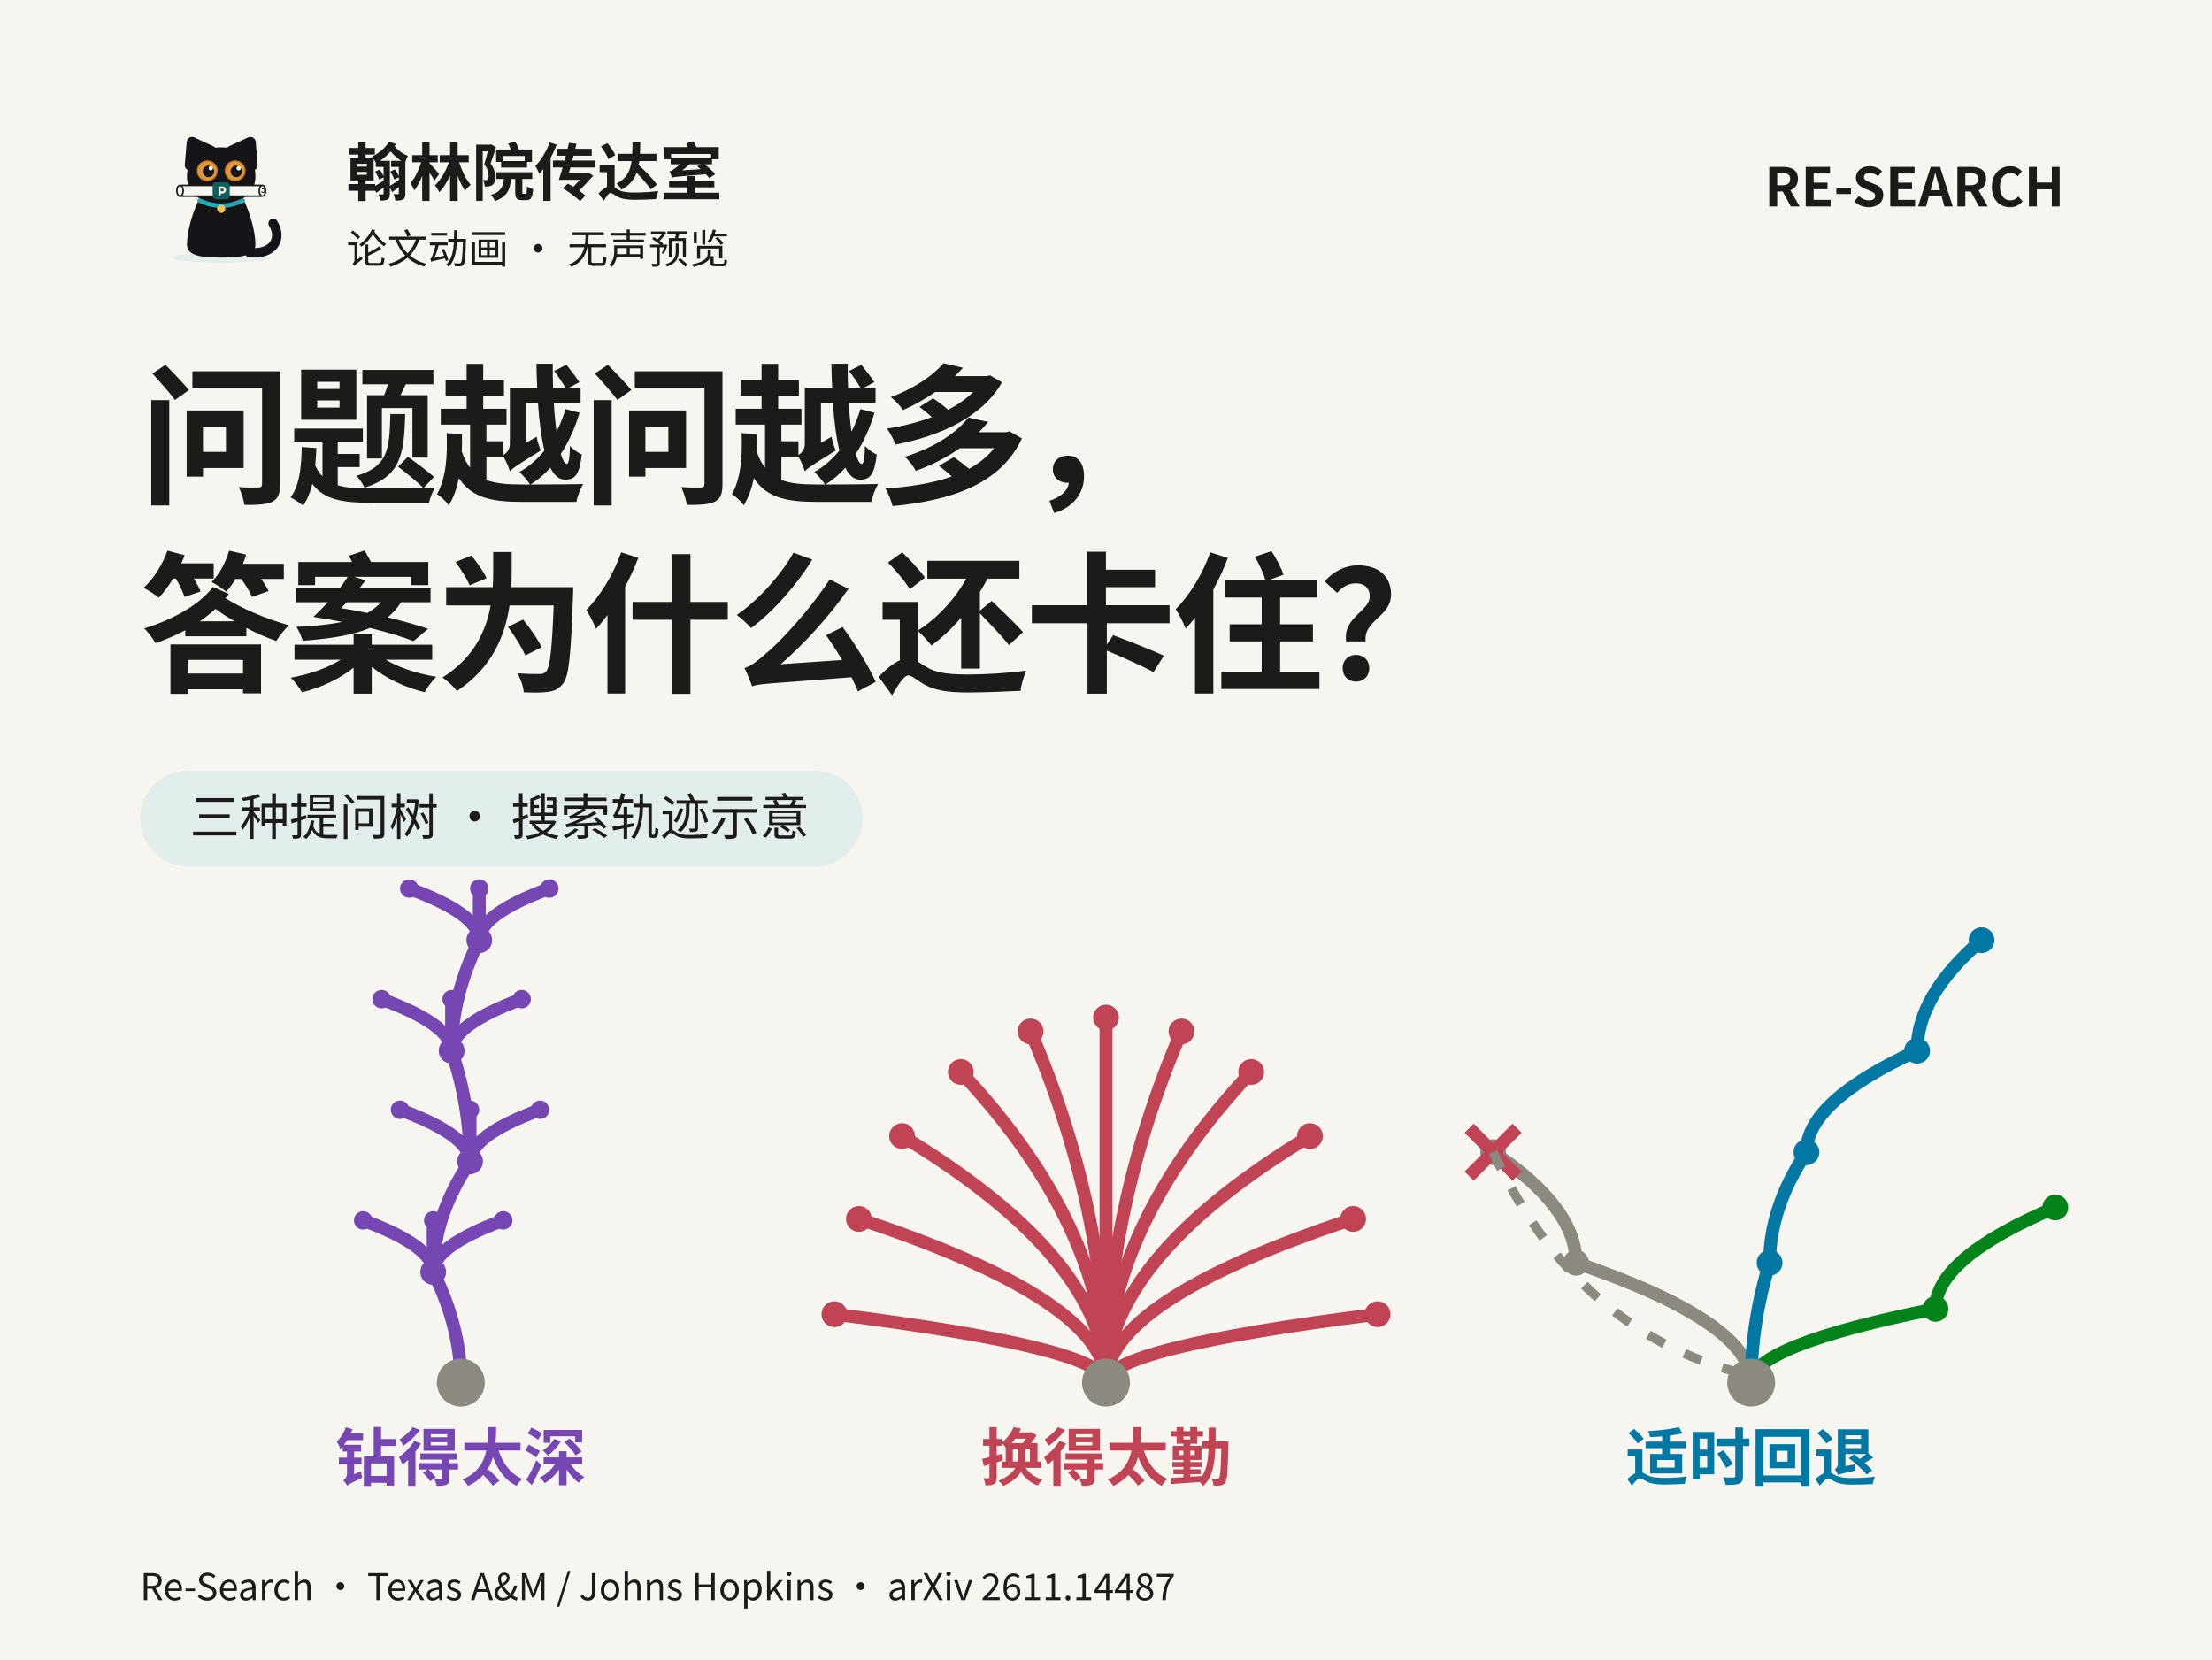
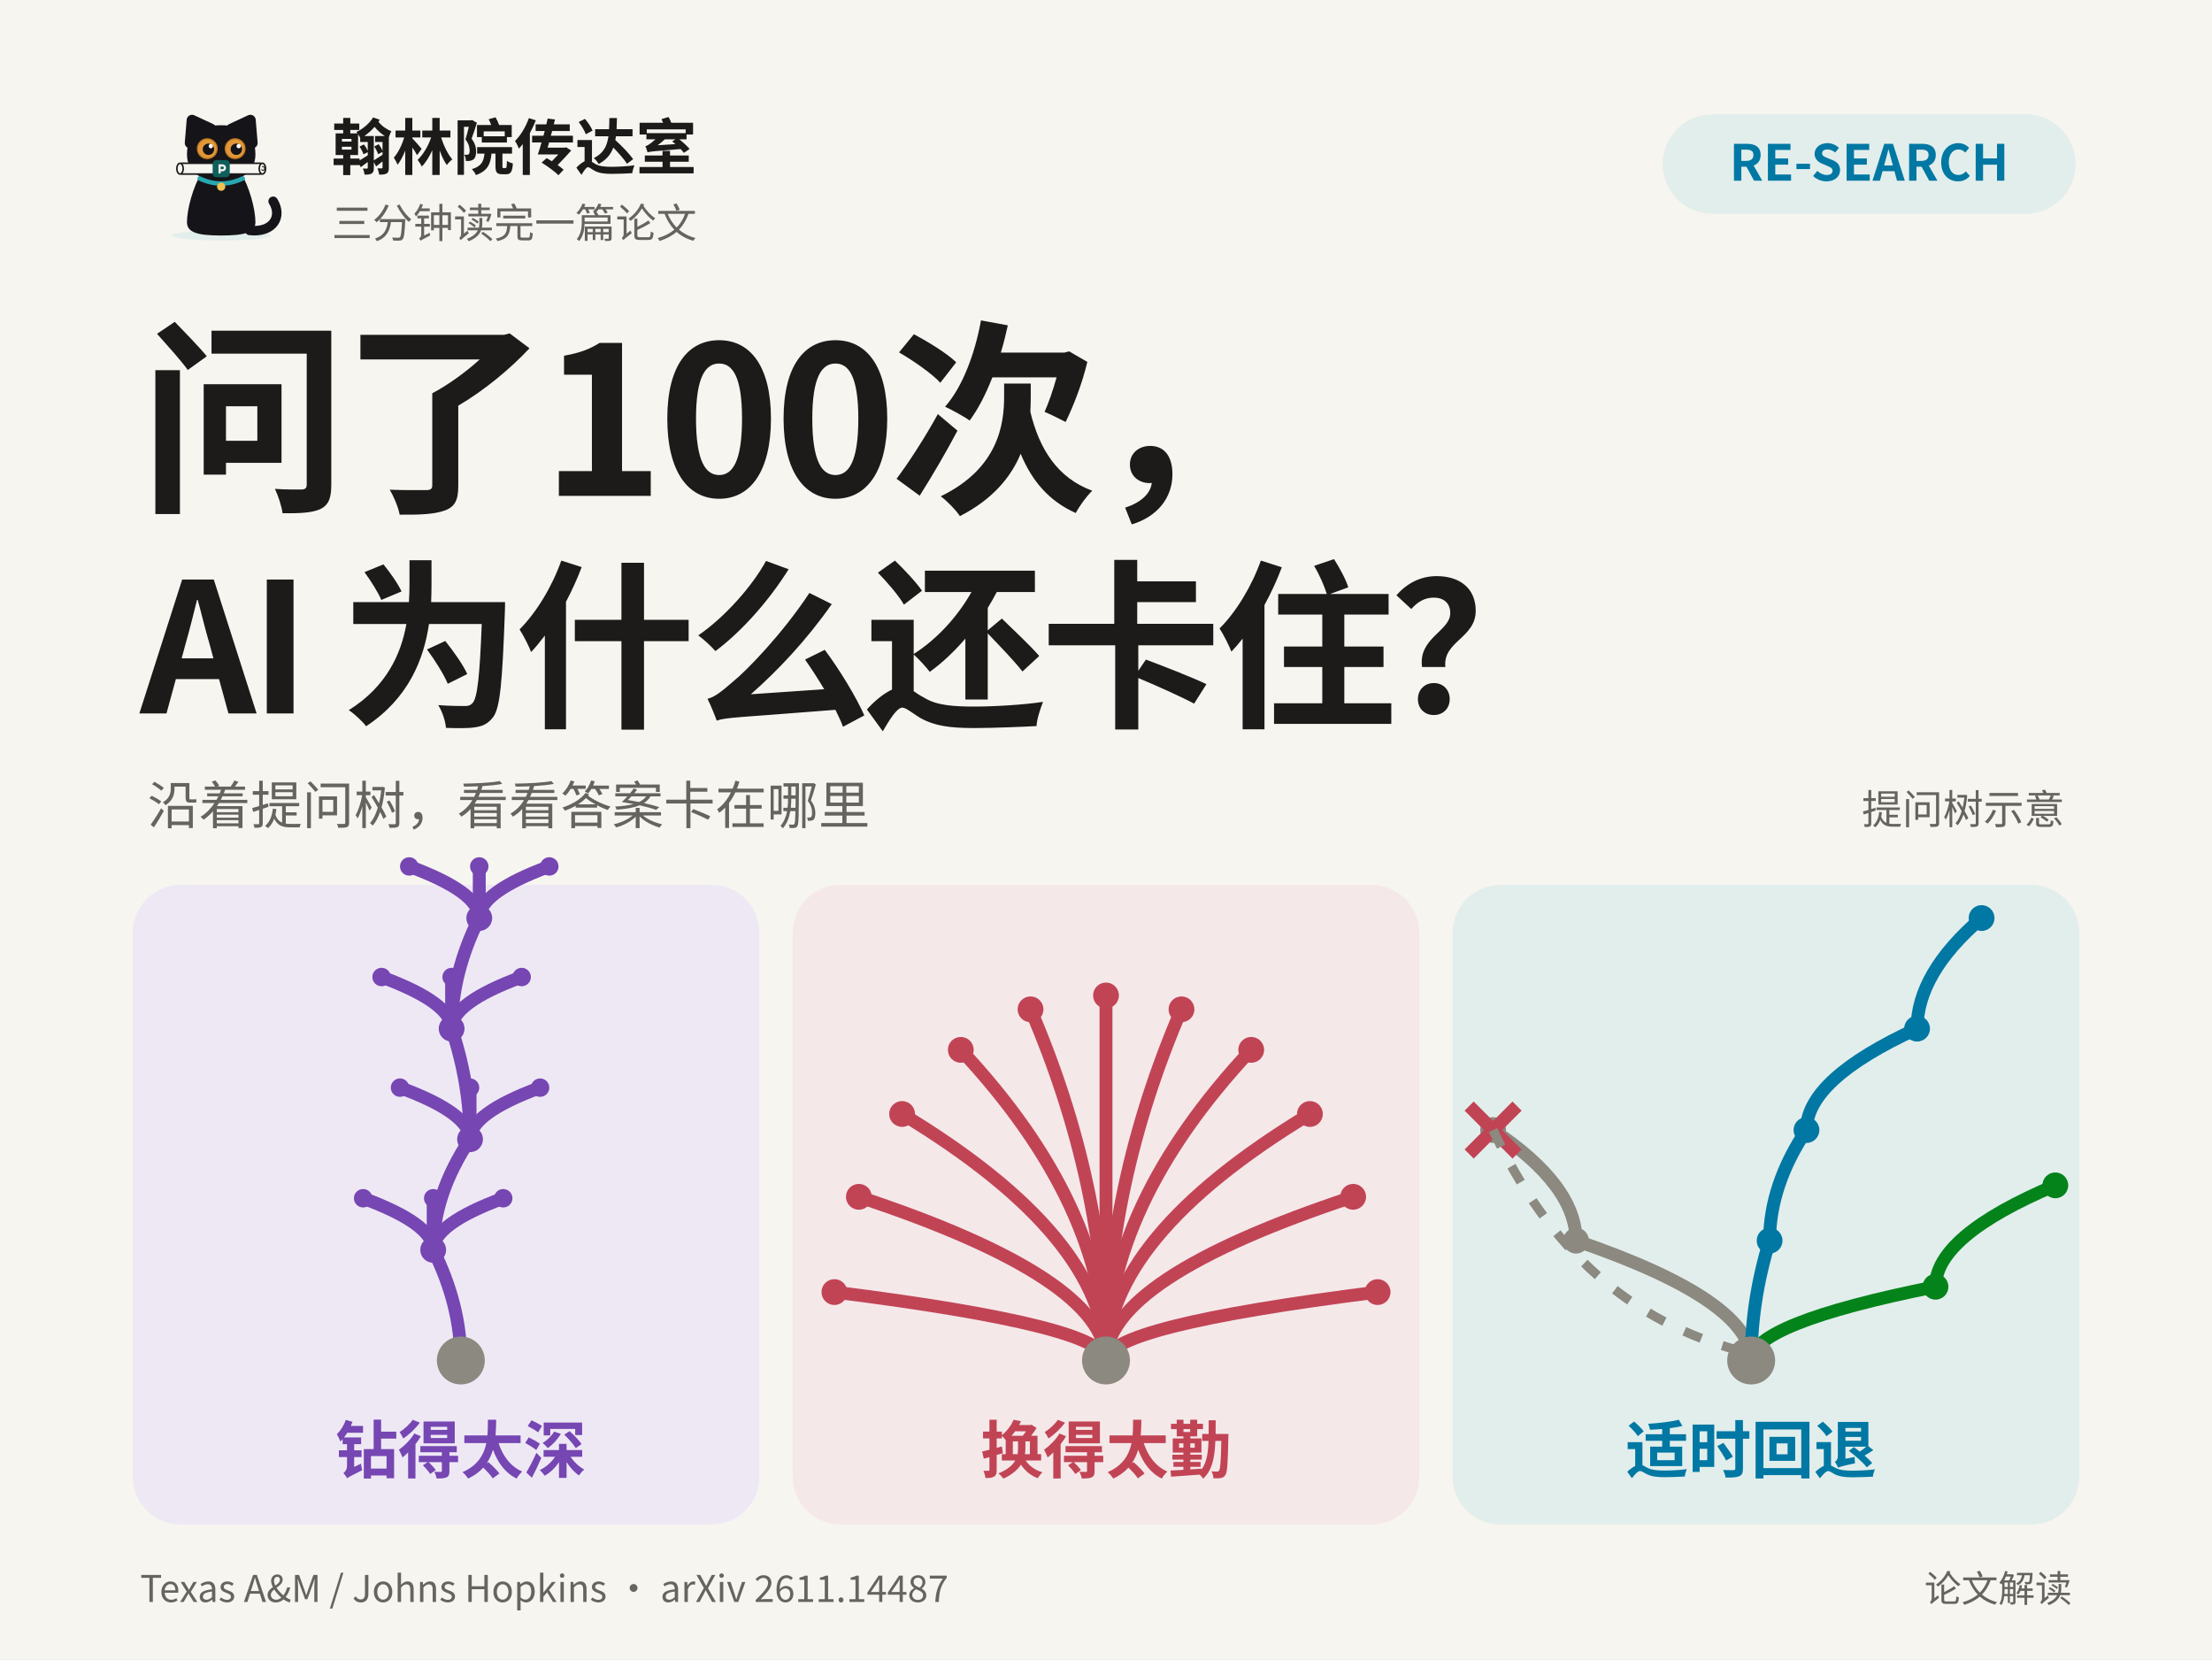
- <svg xmlns="http://www.w3.org/2000/svg" width="1200" height="900" viewBox="0 0 1200 900">
+ <svg xmlns="http://www.w3.org/2000/svg" width="1200" height="900" viewBox="0 0 1200 900" role="img" aria-labelledby="title desc">
+   <style>text{font-family:"PingFang SC","Noto Sans CJK SC",sans-serif;fill:#1c1b19}.title{font-weight:800;letter-spacing:-3px}.label{font-size:34px;font-weight:650}</style>
  <rect width="1200" height="900" fill="#f7f5f0" />
-   <style>text{font-family:"PingFang SC","Noto Sans CJK SC",sans-serif;fill:#1c1b19} .title{font-size:82px;font-weight:800;letter-spacing:-2px}.label{font-size:34px;font-weight:650}</style>
-   <svg x="76" y="60" viewBox="0 0 512 512" width="88" height="88">
+   <svg x="76" y="48" viewBox="0 0 512 512" width="88" height="88">
    <rect width="512" height="512" fill="#F7F5F0" />
    <ellipse cx="256" cy="464" rx="156" ry="16" fill="#E2EEEC" />
    <path fill="none" stroke="#151419" stroke-width="30" stroke-linecap="round" d="M346 448 C420 456 450 404 420 356" />
    <path fill="#151419" d="M196 262 C166 312 148 382 148 422 C148 454 180 464 256 464 C332 464 364 454 364 422 C364 382 346 312 316 262 Z" />
    <path fill="#151419" stroke="#151419" stroke-width="34" stroke-linejoin="round" d="M158 172 L164 100 L224 128 Z M288 128 L348 100 L354 172 Z" />
    <path fill="#151419" d="M148 208 C148 148 182 116 256 116 C330 116 364 148 364 208 C364 262 322 292 256 292 C190 292 148 262 148 208 Z" />
    <circle cx="212" cy="190" r="31" fill="#E09838" stroke="#C47A22" stroke-width="4.03" />
    <circle cx="215.72" cy="191.86" r="17.98" fill="#151419" />
    <circle cx="223.16" cy="181.94" r="6.82" fill="#fff" />
    <circle cx="300" cy="190" r="31" fill="#E09838" stroke="#C47A22" stroke-width="4.03" />
    <circle cx="303.72" cy="191.86" r="17.98" fill="#151419" />
    <circle cx="311.16" cy="181.94" r="6.82" fill="#fff" />
    <path fill="none" stroke="#28A8B0" stroke-width="14" stroke-linecap="round" d="M188 284 Q256 316 324 284" />
    <circle cx="256" cy="310" r="13" fill="#F0C050" />
    <rect x="126" y="236" width="260" height="34" rx="6" fill="#F7F5F0" stroke="#1C1B19" stroke-width="5" />
    <ellipse cx="126" cy="253" rx="10" ry="17" fill="#F7F5F0" stroke="#1C1B19" stroke-width="5" />
    <ellipse cx="386" cy="253" rx="10" ry="17" fill="#F7F5F0" stroke="#1C1B19" stroke-width="5" />
    <path fill="none" stroke="#1C1B19" stroke-width="3" stroke-linecap="round" d="M386 247 a5 6 0 1 1 -2 9" />
    <g transform="translate(229 226) scale(1.6875)">
      <rect width="32" height="32" rx="7" fill="#0F5F5C" />
      <path fill="#F7F5F0" fill-rule="evenodd" d="M11 8h7.5a6.5 6.5 0 0 1 0 13H15v4h-4zM15 12v5h3.5a2.5 2.5 0 0 0 0-5z" />
    </g>
  </svg>
-   <text x="188" y="106" font-size="34" font-weight="750">翰林院传达室</text>
-   <text x="188" y="143" font-size="22" fill="#66645f">论文动画 · 无声预览</text>
-   <text x="1120" y="112" text-anchor="end" font-size="29" font-weight="750" fill="#0078a3">RE-SEARCH</text>
-   <text class="title" x="76" y="267">问题越问越多，</text>
-   <text class="title" x="76" y="369">答案为什么还卡住？</text>
-   <rect x="76" y="418" width="392" height="52" rx="26" fill="#e2eeec" />
-   <text x="103" y="453" font-size="27" fill="#0f5f5c">三种提问树 · 搜索轨迹示意</text>
-   <g transform="translate(0 20)">
+   <text x="180" y="92" font-size="33" font-weight="750">翰林院传达室</text>
+   <text x="180" y="129" font-size="22" style="fill:#66645f">三分钟读完一篇论文</text>
+   <rect x="902" y="62" width="224" height="54" rx="27" fill="#e2eeec" />
+   <text x="1014" y="98" text-anchor="middle" font-size="27" font-weight="750" style="fill:#0078a3">RE-SEARCH</text>
+   <text class="title" x="76" y="269" font-size="112">问了100次，</text>
+   <text class="title" x="76" y="387" font-size="98">AI 为什么还卡住？</text>
+   <text x="80" y="447" font-size="28" style="fill:#66645f">沿着提问树，看看答案卡在哪里</text>
+   <text x="1120" y="447" text-anchor="end" font-size="22" style="fill:#66645f">提问树示意</text>
+   <rect x="72" y="480" width="340" height="347" rx="26" fill="#eee8f5" />
+   <rect x="430" y="480" width="340" height="347" rx="26" fill="#f5e8e9" />
+   <rect x="788" y="480" width="340" height="347" rx="26" fill="#e2eeec" />
+   <g transform="translate(0 8)">
    <path d="M250 730 Q250 700 235 670" stroke="#7646b2" stroke-width="7" fill="none" stroke-linecap="round" />
    <circle cx="235" cy="670" r="7" fill="#7646b2" />
    <path d="M235 670 Q235 656 197 642" stroke="#7646b2" stroke-width="7" fill="none" stroke-linecap="round" />
    <circle cx="197" cy="642" r="5" fill="#7646b2" />
    <path d="M235 670 Q235 656 235 642" stroke="#7646b2" stroke-width="7" fill="none" stroke-linecap="round" />
    <circle cx="235" cy="642" r="5" fill="#7646b2" />
    <path d="M235 670 Q235 656 273 642" stroke="#7646b2" stroke-width="7" fill="none" stroke-linecap="round" />
    <circle cx="273" cy="642" r="5" fill="#7646b2" />
    <path d="M235 670 Q235 640 255 610" stroke="#7646b2" stroke-width="7" fill="none" stroke-linecap="round" />
    <circle cx="255" cy="610" r="7" fill="#7646b2" />
    <path d="M255 610 Q255 596 217 582" stroke="#7646b2" stroke-width="7" fill="none" stroke-linecap="round" />
    <circle cx="217" cy="582" r="5" fill="#7646b2" />
    <path d="M255 610 Q255 596 255 582" stroke="#7646b2" stroke-width="7" fill="none" stroke-linecap="round" />
    <circle cx="255" cy="582" r="5" fill="#7646b2" />
    <path d="M255 610 Q255 596 293 582" stroke="#7646b2" stroke-width="7" fill="none" stroke-linecap="round" />
    <circle cx="293" cy="582" r="5" fill="#7646b2" />
    <path d="M255 610 Q255 580 245 550" stroke="#7646b2" stroke-width="7" fill="none" stroke-linecap="round" />
    <circle cx="245" cy="550" r="7" fill="#7646b2" />
    <path d="M245 550 Q245 536 207 522" stroke="#7646b2" stroke-width="7" fill="none" stroke-linecap="round" />
    <circle cx="207" cy="522" r="5" fill="#7646b2" />
    <path d="M245 550 Q245 536 245 522" stroke="#7646b2" stroke-width="7" fill="none" stroke-linecap="round" />
    <circle cx="245" cy="522" r="5" fill="#7646b2" />
    <path d="M245 550 Q245 536 283 522" stroke="#7646b2" stroke-width="7" fill="none" stroke-linecap="round" />
    <circle cx="283" cy="522" r="5" fill="#7646b2" />
    <path d="M245 550 Q245 520 260 490" stroke="#7646b2" stroke-width="7" fill="none" stroke-linecap="round" />
    <circle cx="260" cy="490" r="7" fill="#7646b2" />
    <path d="M260 490 Q260 476 222 462" stroke="#7646b2" stroke-width="7" fill="none" stroke-linecap="round" />
    <circle cx="222" cy="462" r="5" fill="#7646b2" />
    <path d="M260 490 Q260 476 260 462" stroke="#7646b2" stroke-width="7" fill="none" stroke-linecap="round" />
    <circle cx="260" cy="462" r="5" fill="#7646b2" />
    <path d="M260 490 Q260 476 298 462" stroke="#7646b2" stroke-width="7" fill="none" stroke-linecap="round" />
    <circle cx="298" cy="462" r="5" fill="#7646b2" />
    <path d="M600 730 Q600 711.449 452.657 692.898" stroke="#c14455" stroke-width="7" fill="none" stroke-linecap="round" />
    <circle cx="452.657" cy="692.898" r="7" fill="#c14455" />
    <path d="M600 730 Q600 685.61 465.924 641.22" stroke="#c14455" stroke-width="7" fill="none" stroke-linecap="round" />
    <circle cx="465.924" cy="641.22" r="7" fill="#c14455" />
    <path d="M600 730 Q600 663.142 489.373 596.284" stroke="#c14455" stroke-width="7" fill="none" stroke-linecap="round" />
    <circle cx="489.373" cy="596.284" r="7" fill="#c14455" />
    <path d="M600 730 Q600 645.752 521.224 561.503" stroke="#c14455" stroke-width="7" fill="none" stroke-linecap="round" />
    <circle cx="521.224" cy="561.503" r="7" fill="#c14455" />
    <path d="M600 730 Q600 634.759 559.057 539.519" stroke="#c14455" stroke-width="7" fill="none" stroke-linecap="round" />
    <circle cx="559.057" cy="539.519" r="7" fill="#c14455" />
    <path d="M600 730 Q600 631 600 532" stroke="#c14455" stroke-width="7" fill="none" stroke-linecap="round" />
    <circle cx="600" cy="532" r="7" fill="#c14455" />
    <path d="M600 730 Q600 634.759 640.943 539.519" stroke="#c14455" stroke-width="7" fill="none" stroke-linecap="round" />
    <circle cx="640.943" cy="539.519" r="7" fill="#c14455" />
    <path d="M600 730 Q600 645.752 678.776 561.503" stroke="#c14455" stroke-width="7" fill="none" stroke-linecap="round" />
    <circle cx="678.776" cy="561.503" r="7" fill="#c14455" />
    <path d="M600 730 Q600 663.142 710.627 596.284" stroke="#c14455" stroke-width="7" fill="none" stroke-linecap="round" />
    <circle cx="710.627" cy="596.284" r="7" fill="#c14455" />
    <path d="M600 730 Q600 685.61 734.076 641.22" stroke="#c14455" stroke-width="7" fill="none" stroke-linecap="round" />
    <circle cx="734.076" cy="641.22" r="7" fill="#c14455" />
    <path d="M600 730 Q600 711.449 747.343 692.898" stroke="#c14455" stroke-width="7" fill="none" stroke-linecap="round" />
    <circle cx="747.343" cy="692.898" r="7" fill="#c14455" />
    <path d="M950 730 Q950 697.5 855 665" stroke="#8b8980" stroke-width="7" fill="none" stroke-linecap="round" />
    <circle cx="855" cy="665" r="7" fill="#8b8980" />
    <path d="M855 665 Q855 635 810 605" stroke="#8b8980" stroke-width="7" fill="none" stroke-linecap="round" />
    <circle cx="810" cy="605" r="7" fill="#8b8980" />
    <path d="M950 730 Q950 697.5 960 665" stroke="#0078a3" stroke-width="7" fill="none" stroke-linecap="round" />
    <circle cx="960" cy="665" r="7" fill="#0078a3" />
    <path d="M960 665 Q960 635 980 605" stroke="#0078a3" stroke-width="7" fill="none" stroke-linecap="round" />
    <circle cx="980" cy="605" r="7" fill="#0078a3" />
    <path d="M980 605 Q980 577.5 1040 550" stroke="#0078a3" stroke-width="7" fill="none" stroke-linecap="round" />
    <circle cx="1040" cy="550" r="7" fill="#0078a3" />
    <path d="M1040 550 Q1040 520 1075 490" stroke="#0078a3" stroke-width="7" fill="none" stroke-linecap="round" />
    <circle cx="1075" cy="490" r="7" fill="#0078a3" />
    <path d="M950 730 Q950 710 1050 690" stroke="#04831a" stroke-width="7" fill="none" stroke-linecap="round" />
    <circle cx="1050" cy="690" r="7" fill="#04831a" />
    <path d="M1050 690 Q1050 662.5 1115 635" stroke="#04831a" stroke-width="7" fill="none" stroke-linecap="round" />
    <circle cx="1115" cy="635" r="7" fill="#04831a" />
    <path d="M797 592l26 26m0-26l-26 26" stroke="#c14455" stroke-width="7" />
    <path d="M810 605Q855 702 945 725" fill="none" stroke="#8b8980" stroke-width="5" stroke-dasharray="10 12" />
    <circle cx="250" cy="730" r="13" fill="#8b8980" />
    <circle cx="600" cy="730" r="13" fill="#8b8980" />
    <circle cx="950" cy="730" r="13" fill="#8b8980" />
  </g>
-   <text class="label" x="250" y="803" text-anchor="middle" style="fill:#7646b2">钻得太深</text>
-   <text class="label" x="600" y="803" text-anchor="middle" style="fill:#c14455">换得太勤</text>
-   <text class="label" x="950" y="803" text-anchor="middle" style="fill:#0078a3">适时回退</text>
-   <text x="76" y="868" font-size="20" fill="#66645f">Re-Search · Texas A&amp;M / Johns Hopkins · arXiv 2611.14487</text>
+   <text class="label" x="250" y="799" text-anchor="middle" style="fill:#7646b2">钻得太深</text>
+   <text class="label" x="600" y="799" text-anchor="middle" style="fill:#c14455">换得太勤</text>
+   <text class="label" x="950" y="799" text-anchor="middle" style="fill:#0078a3">适时回退</text>
+   <text x="76" y="869" font-size="20" style="fill:#66645f">Texas A&amp;M / Johns Hopkins · arXiv 2611.14487</text>
+   <text x="1124" y="869" font-size="20" text-anchor="end" style="fill:#66645f">论文解读</text>
</svg>
